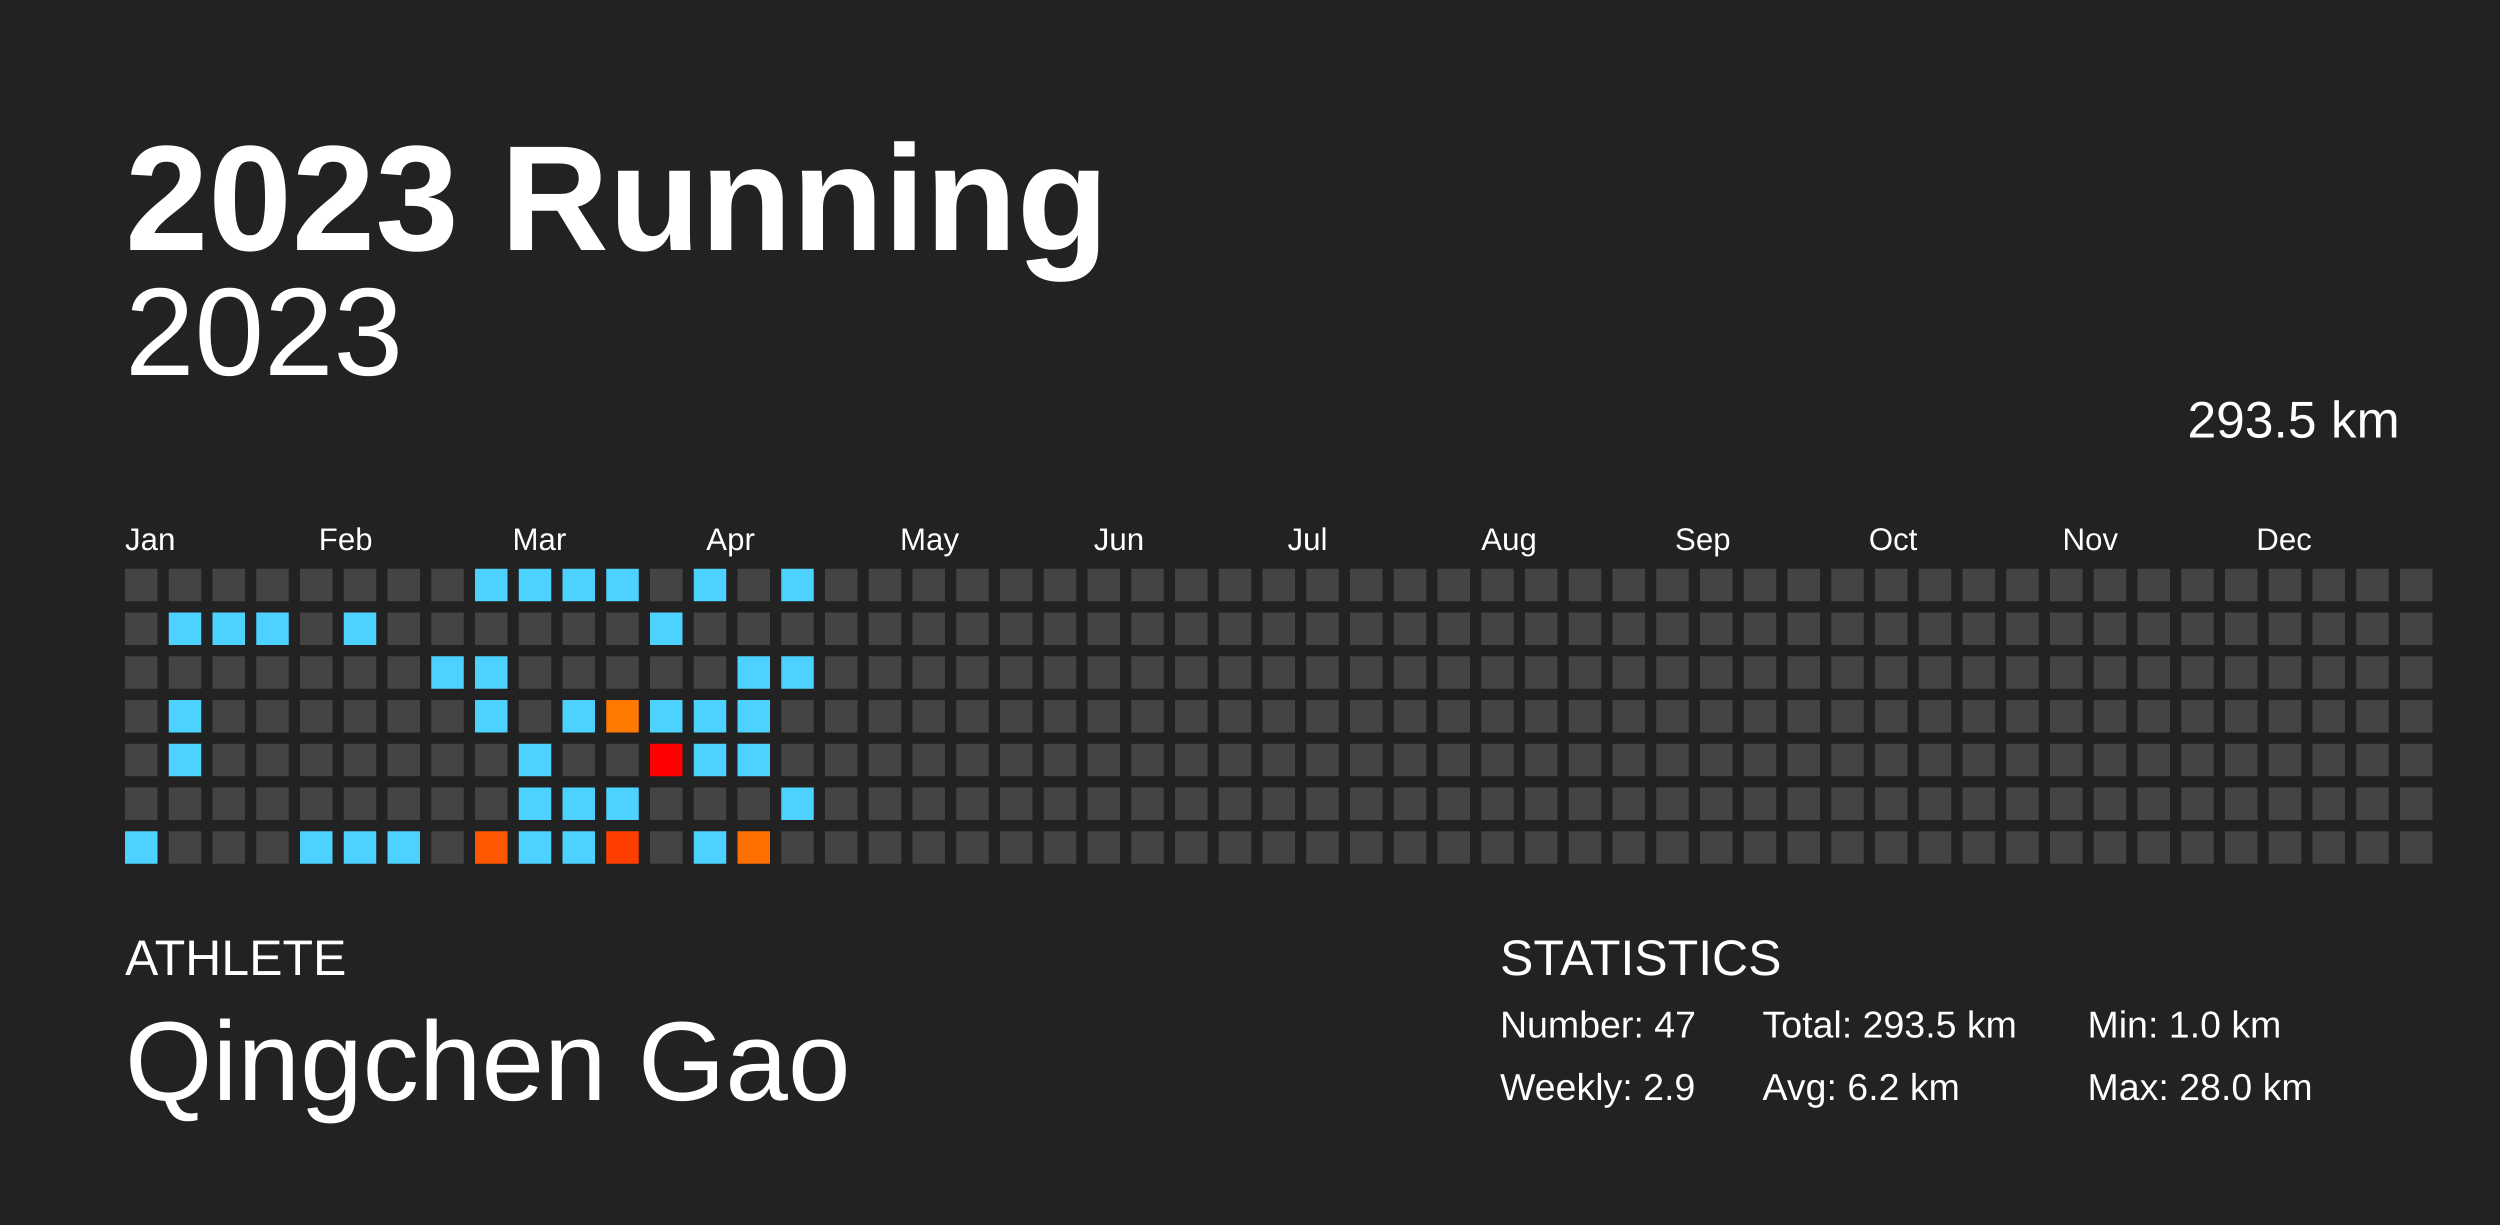
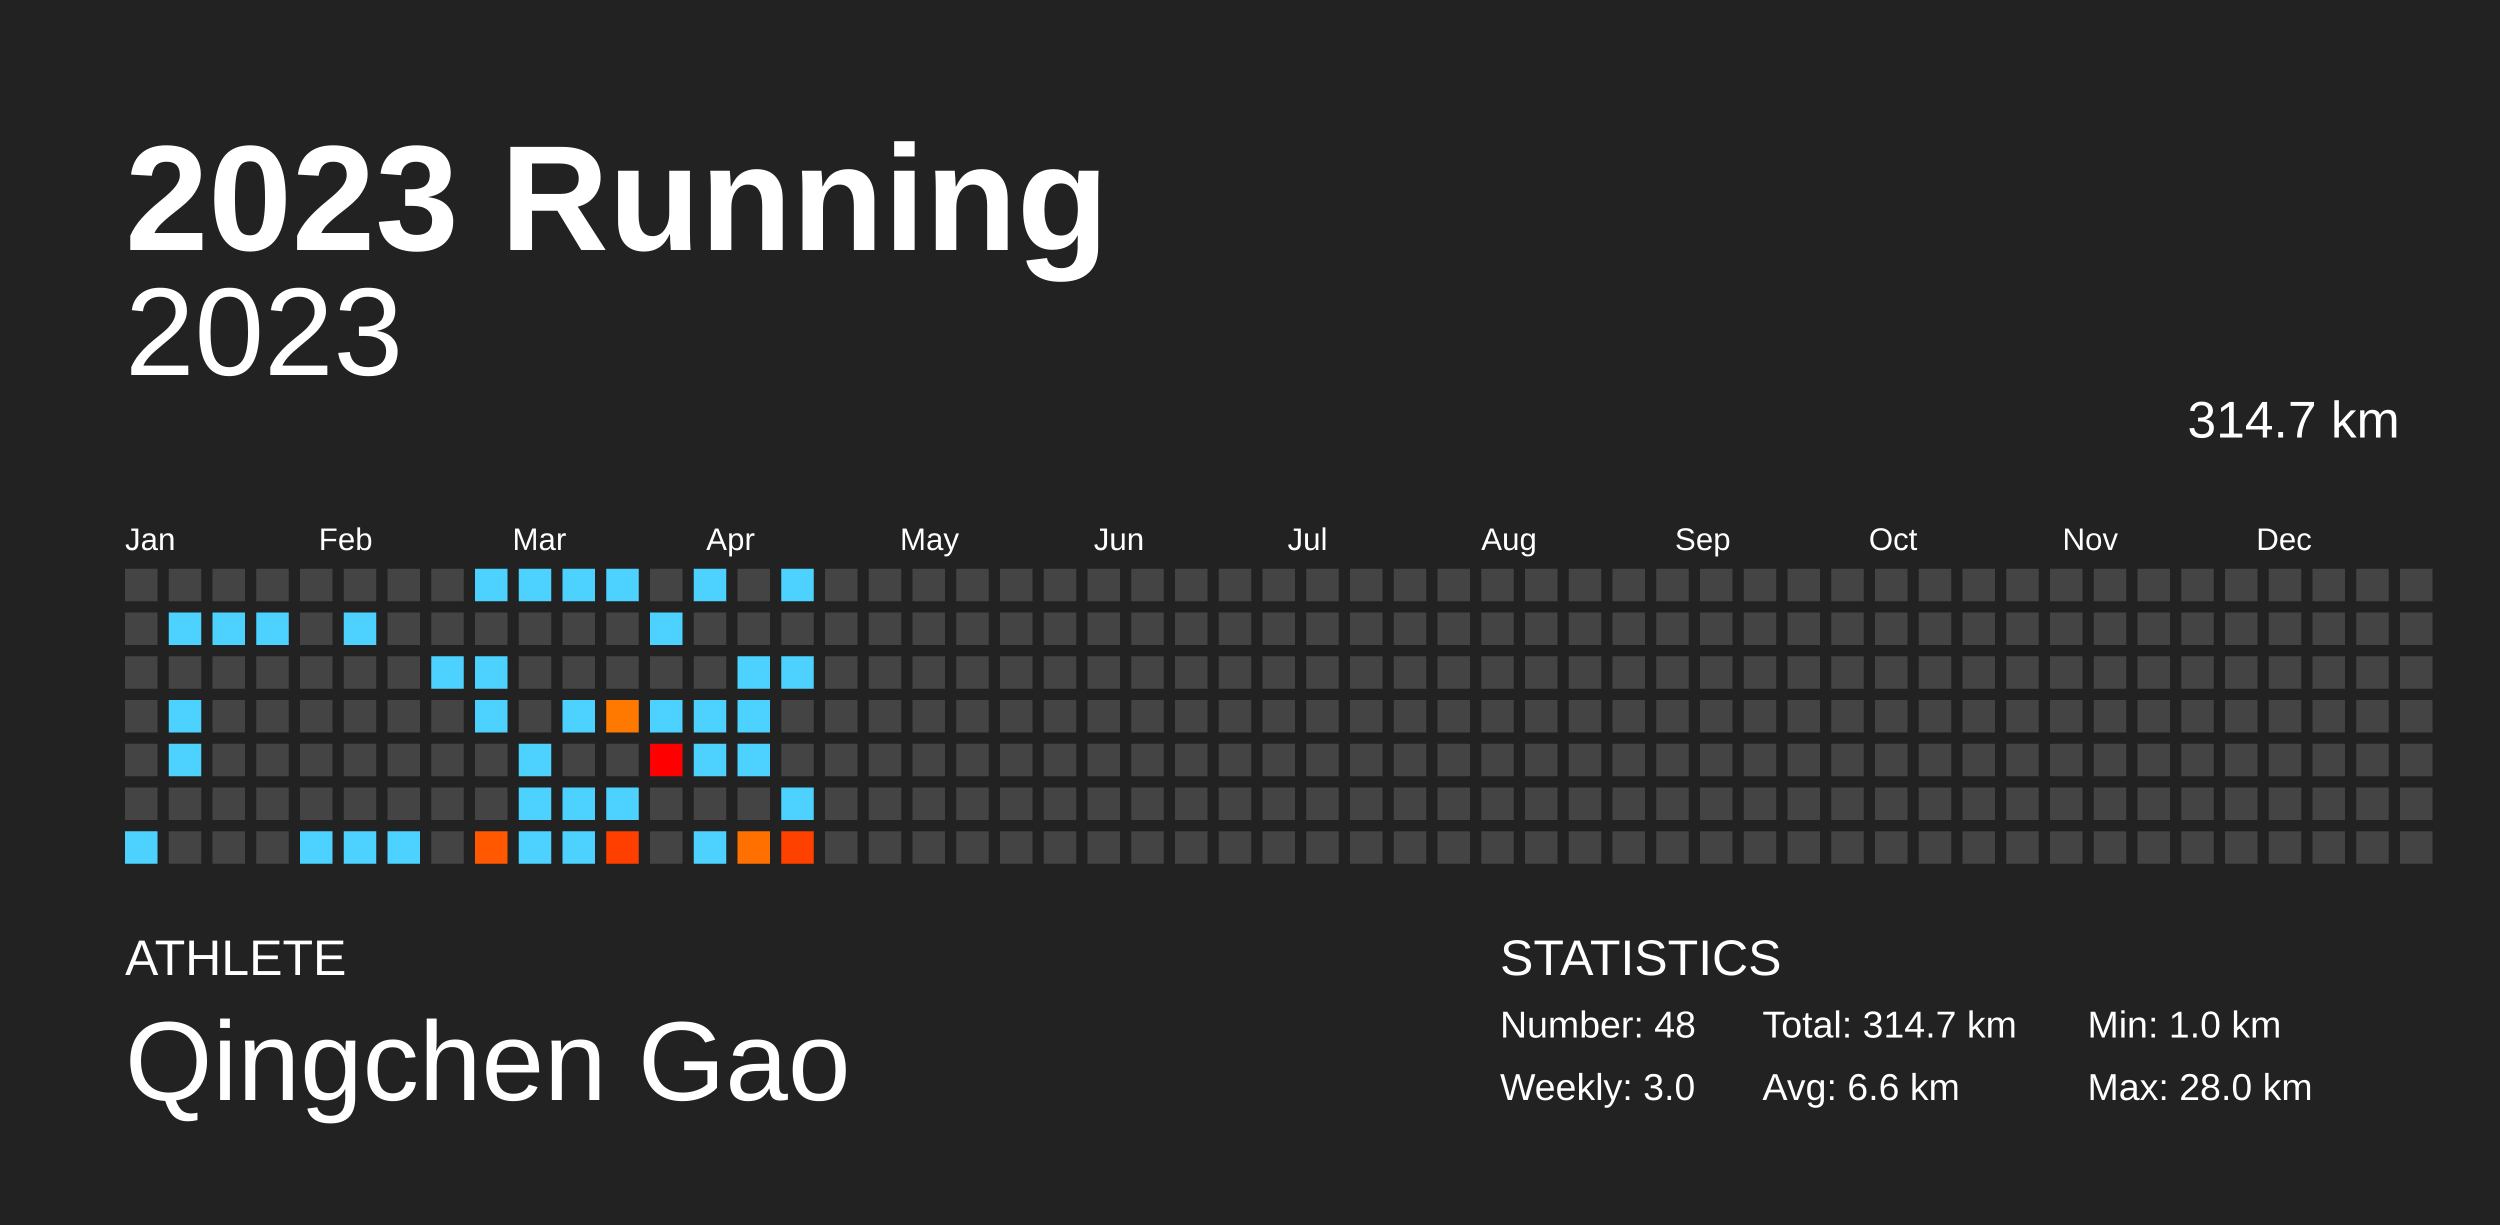
<svg xmlns="http://www.w3.org/2000/svg" baseProfile="full" height="98mm" version="1.1" viewBox="0,0,200,98" width="200mm">
  <defs />
  <rect fill="#222222" height="98" width="200" x="0" y="0" />
  <text fill="#FFFFFF" style="font-size:12px; font-family:Arial; font-weight:bold;" x="10" y="20">2023 Running</text>
  <text fill="#FFFFFF" style="font-size:4px; font-family:Arial" x="10" y="78">ATHLETE</text>
  <text fill="#FFFFFF" style="font-size:9px; font-family:Arial" x="10" y="88">Qingchen Gao</text>
  <text fill="#FFFFFF" style="font-size:4px; font-family:Arial" x="120" y="78">STATISTICS</text>
-   <text fill="#FFFFFF" style="font-size:3px; font-family:Arial" x="120" y="83">Number: 47</text>
-   <text fill="#FFFFFF" style="font-size:3px; font-family:Arial" x="120" y="88">Weekly: 2.9</text>
-   <text fill="#FFFFFF" style="font-size:3px; font-family:Arial" x="141" y="83">Total: 293.5 km</text>
-   <text fill="#FFFFFF" style="font-size:3px; font-family:Arial" x="141" y="88">Avg: 6.2 km</text>
+   <text fill="#FFFFFF" style="font-size:3px; font-family:Arial" x="120" y="83">Number: 48</text>
+   <text fill="#FFFFFF" style="font-size:3px; font-family:Arial" x="120" y="88">Weekly: 3.0</text>
+   <text fill="#FFFFFF" style="font-size:3px; font-family:Arial" x="141" y="83">Total: 314.7 km</text>
+   <text fill="#FFFFFF" style="font-size:3px; font-family:Arial" x="141" y="88">Avg: 6.6 km</text>
  <text fill="#FFFFFF" style="font-size:3px; font-family:Arial" x="167" y="83">Min: 1.0 km</text>
  <text fill="#FFFFFF" style="font-size:3px; font-family:Arial" x="167" y="88">Max: 28.0 km</text>
  <text alignment-baseline="hanging" fill="#FFFFFF" style="font-size:10.0px; font-family:Arial;" x="10" y="30">2023</text>
-   <text alignment-baseline="hanging" fill="#FFFFFF" style="font-size:4.125px; font-family:Arial;" x="175" y="35">293.5 km</text>
+   <text alignment-baseline="hanging" fill="#FFFFFF" style="font-size:4.125px; font-family:Arial;" x="175" y="35">314.7 km</text>
  <text fill="#FFFFFF" style="font-size:2.5px; font-family:Arial" x="10.0" y="44">Jan</text>
  <text fill="#FFFFFF" style="font-size:2.5px; font-family:Arial" x="25.5" y="44">Feb</text>
  <text fill="#FFFFFF" style="font-size:2.5px; font-family:Arial" x="41.0" y="44">Mar</text>
  <text fill="#FFFFFF" style="font-size:2.5px; font-family:Arial" x="56.5" y="44">Apr</text>
  <text fill="#FFFFFF" style="font-size:2.5px; font-family:Arial" x="72.0" y="44">May</text>
  <text fill="#FFFFFF" style="font-size:2.5px; font-family:Arial" x="87.5" y="44">Jun</text>
  <text fill="#FFFFFF" style="font-size:2.5px; font-family:Arial" x="103.0" y="44">Jul</text>
  <text fill="#FFFFFF" style="font-size:2.5px; font-family:Arial" x="118.5" y="44">Aug</text>
  <text fill="#FFFFFF" style="font-size:2.5px; font-family:Arial" x="134.0" y="44">Sep</text>
  <text fill="#FFFFFF" style="font-size:2.5px; font-family:Arial" x="149.5" y="44">Oct</text>
  <text fill="#FFFFFF" style="font-size:2.5px; font-family:Arial" x="165.0" y="44">Nov</text>
  <text fill="#FFFFFF" style="font-size:2.5px; font-family:Arial" x="180.5" y="44">Dec</text>
  <rect fill="#444444" height="2.6" width="2.6" x="10.0" y="45.5" />
  <rect fill="#444444" height="2.6" width="2.6" x="10.0" y="49.0" />
  <rect fill="#444444" height="2.6" width="2.6" x="10.0" y="52.5" />
  <rect fill="#444444" height="2.6" width="2.6" x="10.0" y="56.0" />
  <rect fill="#444444" height="2.6" width="2.6" x="10.0" y="59.5" />
  <rect fill="#444444" height="2.6" width="2.6" x="10.0" y="63.0" />
  <rect fill="#4dd2ff" height="2.6" width="2.6" x="10.0" y="66.5" />
  <rect fill="#444444" height="2.6" width="2.6" x="13.5" y="45.5" />
  <rect fill="#4dd2ff" height="2.6" width="2.6" x="13.5" y="49.0" />
  <rect fill="#444444" height="2.6" width="2.6" x="13.5" y="52.5" />
  <rect fill="#4dd2ff" height="2.6" width="2.6" x="13.5" y="56.0" />
  <rect fill="#4dd2ff" height="2.6" width="2.6" x="13.5" y="59.5" />
  <rect fill="#444444" height="2.6" width="2.6" x="13.5" y="63.0" />
  <rect fill="#444444" height="2.6" width="2.6" x="13.5" y="66.5" />
  <rect fill="#444444" height="2.6" width="2.6" x="17.0" y="45.5" />
  <rect fill="#4dd2ff" height="2.6" width="2.6" x="17.0" y="49.0" />
  <rect fill="#444444" height="2.6" width="2.6" x="17.0" y="52.5" />
  <rect fill="#444444" height="2.6" width="2.6" x="17.0" y="56.0" />
  <rect fill="#444444" height="2.6" width="2.6" x="17.0" y="59.5" />
  <rect fill="#444444" height="2.6" width="2.6" x="17.0" y="63.0" />
  <rect fill="#444444" height="2.6" width="2.6" x="17.0" y="66.5" />
  <rect fill="#444444" height="2.6" width="2.6" x="20.5" y="45.5" />
  <rect fill="#4dd2ff" height="2.6" width="2.6" x="20.5" y="49.0" />
  <rect fill="#444444" height="2.6" width="2.6" x="20.5" y="52.5" />
  <rect fill="#444444" height="2.6" width="2.6" x="20.5" y="56.0" />
  <rect fill="#444444" height="2.6" width="2.6" x="20.5" y="59.5" />
  <rect fill="#444444" height="2.6" width="2.6" x="20.5" y="63.0" />
  <rect fill="#444444" height="2.6" width="2.6" x="20.5" y="66.5" />
  <rect fill="#444444" height="2.6" width="2.6" x="24.0" y="45.5" />
  <rect fill="#444444" height="2.6" width="2.6" x="24.0" y="49.0" />
  <rect fill="#444444" height="2.6" width="2.6" x="24.0" y="52.5" />
  <rect fill="#444444" height="2.6" width="2.6" x="24.0" y="56.0" />
  <rect fill="#444444" height="2.6" width="2.6" x="24.0" y="59.5" />
  <rect fill="#444444" height="2.6" width="2.6" x="24.0" y="63.0" />
  <rect fill="#4dd2ff" height="2.6" width="2.6" x="24.0" y="66.5" />
  <rect fill="#444444" height="2.6" width="2.6" x="27.5" y="45.5" />
  <rect fill="#4dd2ff" height="2.6" width="2.6" x="27.5" y="49.0" />
  <rect fill="#444444" height="2.6" width="2.6" x="27.5" y="52.5" />
  <rect fill="#444444" height="2.6" width="2.6" x="27.5" y="56.0" />
  <rect fill="#444444" height="2.6" width="2.6" x="27.5" y="59.5" />
  <rect fill="#444444" height="2.6" width="2.6" x="27.5" y="63.0" />
  <rect fill="#4dd2ff" height="2.6" width="2.6" x="27.5" y="66.5" />
  <rect fill="#444444" height="2.6" width="2.6" x="31.0" y="45.5" />
  <rect fill="#444444" height="2.6" width="2.6" x="31.0" y="49.0" />
  <rect fill="#444444" height="2.6" width="2.6" x="31.0" y="52.5" />
  <rect fill="#444444" height="2.6" width="2.6" x="31.0" y="56.0" />
  <rect fill="#444444" height="2.6" width="2.6" x="31.0" y="59.5" />
  <rect fill="#444444" height="2.6" width="2.6" x="31.0" y="63.0" />
  <rect fill="#4dd2ff" height="2.6" width="2.6" x="31.0" y="66.5" />
  <rect fill="#444444" height="2.6" width="2.6" x="34.5" y="45.5" />
  <rect fill="#444444" height="2.6" width="2.6" x="34.5" y="49.0" />
  <rect fill="#4dd2ff" height="2.6" width="2.6" x="34.5" y="52.5" />
  <rect fill="#444444" height="2.6" width="2.6" x="34.5" y="56.0" />
  <rect fill="#444444" height="2.6" width="2.6" x="34.5" y="59.5" />
  <rect fill="#444444" height="2.6" width="2.6" x="34.5" y="63.0" />
  <rect fill="#444444" height="2.6" width="2.6" x="34.5" y="66.5" />
  <rect fill="#4dd2ff" height="2.6" width="2.6" x="38.0" y="45.5" />
  <rect fill="#444444" height="2.6" width="2.6" x="38.0" y="49.0" />
  <rect fill="#4dd2ff" height="2.6" width="2.6" x="38.0" y="52.5" />
  <rect fill="#4dd2ff" height="2.6" width="2.6" x="38.0" y="56.0" />
  <rect fill="#444444" height="2.6" width="2.6" x="38.0" y="59.5" />
  <rect fill="#444444" height="2.6" width="2.6" x="38.0" y="63.0" />
  <rect fill="#ff5800" height="2.6" width="2.6" x="38.0" y="66.5" />
  <rect fill="#4dd2ff" height="2.6" width="2.6" x="41.5" y="45.5" />
  <rect fill="#444444" height="2.6" width="2.6" x="41.5" y="49.0" />
  <rect fill="#444444" height="2.6" width="2.6" x="41.5" y="52.5" />
  <rect fill="#444444" height="2.6" width="2.6" x="41.5" y="56.0" />
  <rect fill="#4dd2ff" height="2.6" width="2.6" x="41.5" y="59.5" />
  <rect fill="#4dd2ff" height="2.6" width="2.6" x="41.5" y="63.0" />
  <rect fill="#4dd2ff" height="2.6" width="2.6" x="41.5" y="66.5" />
  <rect fill="#4dd2ff" height="2.6" width="2.6" x="45.0" y="45.5" />
  <rect fill="#444444" height="2.6" width="2.6" x="45.0" y="49.0" />
  <rect fill="#444444" height="2.6" width="2.6" x="45.0" y="52.5" />
  <rect fill="#4dd2ff" height="2.6" width="2.6" x="45.0" y="56.0" />
  <rect fill="#444444" height="2.6" width="2.6" x="45.0" y="59.5" />
  <rect fill="#4dd2ff" height="2.6" width="2.6" x="45.0" y="63.0" />
  <rect fill="#4dd2ff" height="2.6" width="2.6" x="45.0" y="66.5" />
  <rect fill="#4dd2ff" height="2.6" width="2.6" x="48.5" y="45.5" />
  <rect fill="#444444" height="2.6" width="2.6" x="48.5" y="49.0" />
  <rect fill="#444444" height="2.6" width="2.6" x="48.5" y="52.5" />
  <rect fill="#ff7900" height="2.6" width="2.6" x="48.5" y="56.0" />
  <rect fill="#444444" height="2.6" width="2.6" x="48.5" y="59.5" />
  <rect fill="#4dd2ff" height="2.6" width="2.6" x="48.5" y="63.0" />
  <rect fill="#ff3f00" height="2.6" width="2.6" x="48.5" y="66.5" />
  <rect fill="#444444" height="2.6" width="2.6" x="52.0" y="45.5" />
  <rect fill="#4dd2ff" height="2.6" width="2.6" x="52.0" y="49.0" />
  <rect fill="#444444" height="2.6" width="2.6" x="52.0" y="52.5" />
  <rect fill="#4dd2ff" height="2.6" width="2.6" x="52.0" y="56.0" />
  <rect fill="#ff0000" height="2.6" width="2.6" x="52.0" y="59.5" />
  <rect fill="#444444" height="2.6" width="2.6" x="52.0" y="63.0" />
  <rect fill="#444444" height="2.6" width="2.6" x="52.0" y="66.5" />
  <rect fill="#4dd2ff" height="2.6" width="2.6" x="55.5" y="45.5" />
  <rect fill="#444444" height="2.6" width="2.6" x="55.5" y="49.0" />
  <rect fill="#444444" height="2.6" width="2.6" x="55.5" y="52.5" />
  <rect fill="#4dd2ff" height="2.6" width="2.6" x="55.5" y="56.0" />
  <rect fill="#4dd2ff" height="2.6" width="2.6" x="55.5" y="59.5" />
  <rect fill="#444444" height="2.6" width="2.6" x="55.5" y="63.0" />
  <rect fill="#4dd2ff" height="2.6" width="2.6" x="55.5" y="66.5" />
  <rect fill="#444444" height="2.6" width="2.6" x="59.0" y="45.5" />
  <rect fill="#444444" height="2.6" width="2.6" x="59.0" y="49.0" />
  <rect fill="#4dd2ff" height="2.6" width="2.6" x="59.0" y="52.5" />
  <rect fill="#4dd2ff" height="2.6" width="2.6" x="59.0" y="56.0" />
  <rect fill="#4dd2ff" height="2.6" width="2.6" x="59.0" y="59.5" />
  <rect fill="#444444" height="2.6" width="2.6" x="59.0" y="63.0" />
  <rect fill="#ff7000" height="2.6" width="2.6" x="59.0" y="66.5" />
  <rect fill="#4dd2ff" height="2.6" width="2.6" x="62.5" y="45.5" />
  <rect fill="#444444" height="2.6" width="2.6" x="62.5" y="49.0" />
  <rect fill="#4dd2ff" height="2.6" width="2.6" x="62.5" y="52.5" />
  <rect fill="#444444" height="2.6" width="2.6" x="62.5" y="56.0" />
  <rect fill="#444444" height="2.6" width="2.6" x="62.5" y="59.5" />
  <rect fill="#4dd2ff" height="2.6" width="2.6" x="62.5" y="63.0" />
-   <rect fill="#444444" height="2.6" width="2.6" x="62.5" y="66.5" />
+   <rect fill="#ff4100" height="2.6" width="2.6" x="62.5" y="66.5" />
  <rect fill="#444444" height="2.6" width="2.6" x="66.0" y="45.5" />
  <rect fill="#444444" height="2.6" width="2.6" x="66.0" y="49.0" />
  <rect fill="#444444" height="2.6" width="2.6" x="66.0" y="52.5" />
  <rect fill="#444444" height="2.6" width="2.6" x="66.0" y="56.0" />
  <rect fill="#444444" height="2.6" width="2.6" x="66.0" y="59.5" />
  <rect fill="#444444" height="2.6" width="2.6" x="66.0" y="63.0" />
  <rect fill="#444444" height="2.6" width="2.6" x="66.0" y="66.5" />
  <rect fill="#444444" height="2.6" width="2.6" x="69.5" y="45.5" />
  <rect fill="#444444" height="2.6" width="2.6" x="69.5" y="49.0" />
  <rect fill="#444444" height="2.6" width="2.6" x="69.5" y="52.5" />
  <rect fill="#444444" height="2.6" width="2.6" x="69.5" y="56.0" />
  <rect fill="#444444" height="2.6" width="2.6" x="69.5" y="59.5" />
  <rect fill="#444444" height="2.6" width="2.6" x="69.5" y="63.0" />
  <rect fill="#444444" height="2.6" width="2.6" x="69.5" y="66.5" />
  <rect fill="#444444" height="2.6" width="2.6" x="73.0" y="45.5" />
  <rect fill="#444444" height="2.6" width="2.6" x="73.0" y="49.0" />
  <rect fill="#444444" height="2.6" width="2.6" x="73.0" y="52.5" />
  <rect fill="#444444" height="2.6" width="2.6" x="73.0" y="56.0" />
  <rect fill="#444444" height="2.6" width="2.6" x="73.0" y="59.5" />
  <rect fill="#444444" height="2.6" width="2.6" x="73.0" y="63.0" />
  <rect fill="#444444" height="2.6" width="2.6" x="73.0" y="66.5" />
  <rect fill="#444444" height="2.6" width="2.6" x="76.5" y="45.5" />
  <rect fill="#444444" height="2.6" width="2.6" x="76.5" y="49.0" />
  <rect fill="#444444" height="2.6" width="2.6" x="76.5" y="52.5" />
  <rect fill="#444444" height="2.6" width="2.6" x="76.5" y="56.0" />
  <rect fill="#444444" height="2.6" width="2.6" x="76.5" y="59.5" />
  <rect fill="#444444" height="2.6" width="2.6" x="76.5" y="63.0" />
  <rect fill="#444444" height="2.6" width="2.6" x="76.5" y="66.5" />
  <rect fill="#444444" height="2.6" width="2.6" x="80.0" y="45.5" />
  <rect fill="#444444" height="2.6" width="2.6" x="80.0" y="49.0" />
  <rect fill="#444444" height="2.6" width="2.6" x="80.0" y="52.5" />
  <rect fill="#444444" height="2.6" width="2.6" x="80.0" y="56.0" />
  <rect fill="#444444" height="2.6" width="2.6" x="80.0" y="59.5" />
  <rect fill="#444444" height="2.6" width="2.6" x="80.0" y="63.0" />
  <rect fill="#444444" height="2.6" width="2.6" x="80.0" y="66.5" />
  <rect fill="#444444" height="2.6" width="2.6" x="83.5" y="45.5" />
  <rect fill="#444444" height="2.6" width="2.6" x="83.5" y="49.0" />
  <rect fill="#444444" height="2.6" width="2.6" x="83.5" y="52.5" />
  <rect fill="#444444" height="2.6" width="2.6" x="83.5" y="56.0" />
  <rect fill="#444444" height="2.6" width="2.6" x="83.5" y="59.5" />
  <rect fill="#444444" height="2.6" width="2.6" x="83.5" y="63.0" />
  <rect fill="#444444" height="2.6" width="2.6" x="83.5" y="66.5" />
  <rect fill="#444444" height="2.6" width="2.6" x="87.0" y="45.5" />
  <rect fill="#444444" height="2.6" width="2.6" x="87.0" y="49.0" />
  <rect fill="#444444" height="2.6" width="2.6" x="87.0" y="52.5" />
  <rect fill="#444444" height="2.6" width="2.6" x="87.0" y="56.0" />
  <rect fill="#444444" height="2.6" width="2.6" x="87.0" y="59.5" />
  <rect fill="#444444" height="2.6" width="2.6" x="87.0" y="63.0" />
  <rect fill="#444444" height="2.6" width="2.6" x="87.0" y="66.5" />
  <rect fill="#444444" height="2.6" width="2.6" x="90.5" y="45.5" />
  <rect fill="#444444" height="2.6" width="2.6" x="90.5" y="49.0" />
  <rect fill="#444444" height="2.6" width="2.6" x="90.5" y="52.5" />
  <rect fill="#444444" height="2.6" width="2.6" x="90.5" y="56.0" />
  <rect fill="#444444" height="2.6" width="2.6" x="90.5" y="59.5" />
  <rect fill="#444444" height="2.6" width="2.6" x="90.5" y="63.0" />
  <rect fill="#444444" height="2.6" width="2.6" x="90.5" y="66.5" />
  <rect fill="#444444" height="2.6" width="2.6" x="94.0" y="45.5" />
  <rect fill="#444444" height="2.6" width="2.6" x="94.0" y="49.0" />
  <rect fill="#444444" height="2.6" width="2.6" x="94.0" y="52.5" />
  <rect fill="#444444" height="2.6" width="2.6" x="94.0" y="56.0" />
  <rect fill="#444444" height="2.6" width="2.6" x="94.0" y="59.5" />
  <rect fill="#444444" height="2.6" width="2.6" x="94.0" y="63.0" />
  <rect fill="#444444" height="2.6" width="2.6" x="94.0" y="66.5" />
  <rect fill="#444444" height="2.6" width="2.6" x="97.5" y="45.5" />
  <rect fill="#444444" height="2.6" width="2.6" x="97.5" y="49.0" />
  <rect fill="#444444" height="2.6" width="2.6" x="97.5" y="52.5" />
  <rect fill="#444444" height="2.6" width="2.6" x="97.5" y="56.0" />
  <rect fill="#444444" height="2.6" width="2.6" x="97.5" y="59.5" />
  <rect fill="#444444" height="2.6" width="2.6" x="97.5" y="63.0" />
  <rect fill="#444444" height="2.6" width="2.6" x="97.5" y="66.5" />
  <rect fill="#444444" height="2.6" width="2.6" x="101.0" y="45.5" />
  <rect fill="#444444" height="2.6" width="2.6" x="101.0" y="49.0" />
  <rect fill="#444444" height="2.6" width="2.6" x="101.0" y="52.5" />
  <rect fill="#444444" height="2.6" width="2.6" x="101.0" y="56.0" />
  <rect fill="#444444" height="2.6" width="2.6" x="101.0" y="59.5" />
  <rect fill="#444444" height="2.6" width="2.6" x="101.0" y="63.0" />
  <rect fill="#444444" height="2.6" width="2.6" x="101.0" y="66.5" />
  <rect fill="#444444" height="2.6" width="2.6" x="104.5" y="45.5" />
  <rect fill="#444444" height="2.6" width="2.6" x="104.5" y="49.0" />
  <rect fill="#444444" height="2.6" width="2.6" x="104.5" y="52.5" />
  <rect fill="#444444" height="2.6" width="2.6" x="104.5" y="56.0" />
  <rect fill="#444444" height="2.6" width="2.6" x="104.5" y="59.5" />
  <rect fill="#444444" height="2.6" width="2.6" x="104.5" y="63.0" />
  <rect fill="#444444" height="2.6" width="2.6" x="104.5" y="66.5" />
  <rect fill="#444444" height="2.6" width="2.6" x="108.0" y="45.5" />
  <rect fill="#444444" height="2.6" width="2.6" x="108.0" y="49.0" />
  <rect fill="#444444" height="2.6" width="2.6" x="108.0" y="52.5" />
  <rect fill="#444444" height="2.6" width="2.6" x="108.0" y="56.0" />
  <rect fill="#444444" height="2.6" width="2.6" x="108.0" y="59.5" />
  <rect fill="#444444" height="2.6" width="2.6" x="108.0" y="63.0" />
  <rect fill="#444444" height="2.6" width="2.6" x="108.0" y="66.5" />
  <rect fill="#444444" height="2.6" width="2.6" x="111.5" y="45.5" />
  <rect fill="#444444" height="2.6" width="2.6" x="111.5" y="49.0" />
  <rect fill="#444444" height="2.6" width="2.6" x="111.5" y="52.5" />
  <rect fill="#444444" height="2.6" width="2.6" x="111.5" y="56.0" />
  <rect fill="#444444" height="2.6" width="2.6" x="111.5" y="59.5" />
  <rect fill="#444444" height="2.6" width="2.6" x="111.5" y="63.0" />
  <rect fill="#444444" height="2.6" width="2.6" x="111.5" y="66.5" />
  <rect fill="#444444" height="2.6" width="2.6" x="115.0" y="45.5" />
  <rect fill="#444444" height="2.6" width="2.6" x="115.0" y="49.0" />
  <rect fill="#444444" height="2.6" width="2.6" x="115.0" y="52.5" />
  <rect fill="#444444" height="2.6" width="2.6" x="115.0" y="56.0" />
  <rect fill="#444444" height="2.6" width="2.6" x="115.0" y="59.5" />
  <rect fill="#444444" height="2.6" width="2.6" x="115.0" y="63.0" />
  <rect fill="#444444" height="2.6" width="2.6" x="115.0" y="66.5" />
  <rect fill="#444444" height="2.6" width="2.6" x="118.5" y="45.5" />
  <rect fill="#444444" height="2.6" width="2.6" x="118.5" y="49.0" />
  <rect fill="#444444" height="2.6" width="2.6" x="118.5" y="52.5" />
  <rect fill="#444444" height="2.6" width="2.6" x="118.5" y="56.0" />
  <rect fill="#444444" height="2.6" width="2.6" x="118.5" y="59.5" />
  <rect fill="#444444" height="2.6" width="2.6" x="118.5" y="63.0" />
  <rect fill="#444444" height="2.6" width="2.6" x="118.5" y="66.5" />
  <rect fill="#444444" height="2.6" width="2.6" x="122.0" y="45.5" />
  <rect fill="#444444" height="2.6" width="2.6" x="122.0" y="49.0" />
  <rect fill="#444444" height="2.6" width="2.6" x="122.0" y="52.5" />
  <rect fill="#444444" height="2.6" width="2.6" x="122.0" y="56.0" />
  <rect fill="#444444" height="2.6" width="2.6" x="122.0" y="59.5" />
  <rect fill="#444444" height="2.6" width="2.6" x="122.0" y="63.0" />
  <rect fill="#444444" height="2.6" width="2.6" x="122.0" y="66.5" />
  <rect fill="#444444" height="2.6" width="2.6" x="125.5" y="45.5" />
  <rect fill="#444444" height="2.6" width="2.6" x="125.5" y="49.0" />
  <rect fill="#444444" height="2.6" width="2.6" x="125.5" y="52.5" />
  <rect fill="#444444" height="2.6" width="2.6" x="125.5" y="56.0" />
  <rect fill="#444444" height="2.6" width="2.6" x="125.5" y="59.5" />
  <rect fill="#444444" height="2.6" width="2.6" x="125.5" y="63.0" />
  <rect fill="#444444" height="2.6" width="2.6" x="125.5" y="66.5" />
  <rect fill="#444444" height="2.6" width="2.6" x="129.0" y="45.5" />
  <rect fill="#444444" height="2.6" width="2.6" x="129.0" y="49.0" />
  <rect fill="#444444" height="2.6" width="2.6" x="129.0" y="52.5" />
  <rect fill="#444444" height="2.6" width="2.6" x="129.0" y="56.0" />
  <rect fill="#444444" height="2.6" width="2.6" x="129.0" y="59.5" />
  <rect fill="#444444" height="2.6" width="2.6" x="129.0" y="63.0" />
  <rect fill="#444444" height="2.6" width="2.6" x="129.0" y="66.5" />
  <rect fill="#444444" height="2.6" width="2.6" x="132.5" y="45.5" />
  <rect fill="#444444" height="2.6" width="2.6" x="132.5" y="49.0" />
  <rect fill="#444444" height="2.6" width="2.6" x="132.5" y="52.5" />
  <rect fill="#444444" height="2.6" width="2.6" x="132.5" y="56.0" />
  <rect fill="#444444" height="2.6" width="2.6" x="132.5" y="59.5" />
  <rect fill="#444444" height="2.6" width="2.6" x="132.5" y="63.0" />
  <rect fill="#444444" height="2.6" width="2.6" x="132.5" y="66.5" />
  <rect fill="#444444" height="2.6" width="2.6" x="136.0" y="45.5" />
  <rect fill="#444444" height="2.6" width="2.6" x="136.0" y="49.0" />
  <rect fill="#444444" height="2.6" width="2.6" x="136.0" y="52.5" />
  <rect fill="#444444" height="2.6" width="2.6" x="136.0" y="56.0" />
  <rect fill="#444444" height="2.6" width="2.6" x="136.0" y="59.5" />
  <rect fill="#444444" height="2.6" width="2.6" x="136.0" y="63.0" />
  <rect fill="#444444" height="2.6" width="2.6" x="136.0" y="66.5" />
  <rect fill="#444444" height="2.6" width="2.6" x="139.5" y="45.5" />
  <rect fill="#444444" height="2.6" width="2.6" x="139.5" y="49.0" />
  <rect fill="#444444" height="2.6" width="2.6" x="139.5" y="52.5" />
  <rect fill="#444444" height="2.6" width="2.6" x="139.5" y="56.0" />
  <rect fill="#444444" height="2.6" width="2.6" x="139.5" y="59.5" />
  <rect fill="#444444" height="2.6" width="2.6" x="139.5" y="63.0" />
  <rect fill="#444444" height="2.6" width="2.6" x="139.5" y="66.5" />
  <rect fill="#444444" height="2.6" width="2.6" x="143.0" y="45.5" />
  <rect fill="#444444" height="2.6" width="2.6" x="143.0" y="49.0" />
  <rect fill="#444444" height="2.6" width="2.6" x="143.0" y="52.5" />
  <rect fill="#444444" height="2.6" width="2.6" x="143.0" y="56.0" />
  <rect fill="#444444" height="2.6" width="2.6" x="143.0" y="59.5" />
  <rect fill="#444444" height="2.6" width="2.6" x="143.0" y="63.0" />
  <rect fill="#444444" height="2.6" width="2.6" x="143.0" y="66.5" />
  <rect fill="#444444" height="2.6" width="2.6" x="146.5" y="45.5" />
  <rect fill="#444444" height="2.6" width="2.6" x="146.5" y="49.0" />
  <rect fill="#444444" height="2.6" width="2.6" x="146.5" y="52.5" />
  <rect fill="#444444" height="2.6" width="2.6" x="146.5" y="56.0" />
  <rect fill="#444444" height="2.6" width="2.6" x="146.5" y="59.5" />
  <rect fill="#444444" height="2.6" width="2.6" x="146.5" y="63.0" />
  <rect fill="#444444" height="2.6" width="2.6" x="146.5" y="66.5" />
  <rect fill="#444444" height="2.6" width="2.6" x="150.0" y="45.5" />
  <rect fill="#444444" height="2.6" width="2.6" x="150.0" y="49.0" />
  <rect fill="#444444" height="2.6" width="2.6" x="150.0" y="52.5" />
  <rect fill="#444444" height="2.6" width="2.6" x="150.0" y="56.0" />
  <rect fill="#444444" height="2.6" width="2.6" x="150.0" y="59.5" />
  <rect fill="#444444" height="2.6" width="2.6" x="150.0" y="63.0" />
  <rect fill="#444444" height="2.6" width="2.6" x="150.0" y="66.5" />
  <rect fill="#444444" height="2.6" width="2.6" x="153.5" y="45.5" />
  <rect fill="#444444" height="2.6" width="2.6" x="153.5" y="49.0" />
  <rect fill="#444444" height="2.6" width="2.6" x="153.5" y="52.5" />
  <rect fill="#444444" height="2.6" width="2.6" x="153.5" y="56.0" />
  <rect fill="#444444" height="2.6" width="2.6" x="153.5" y="59.5" />
  <rect fill="#444444" height="2.6" width="2.6" x="153.5" y="63.0" />
  <rect fill="#444444" height="2.6" width="2.6" x="153.5" y="66.5" />
  <rect fill="#444444" height="2.6" width="2.6" x="157.0" y="45.5" />
  <rect fill="#444444" height="2.6" width="2.6" x="157.0" y="49.0" />
  <rect fill="#444444" height="2.6" width="2.6" x="157.0" y="52.5" />
  <rect fill="#444444" height="2.6" width="2.6" x="157.0" y="56.0" />
  <rect fill="#444444" height="2.6" width="2.6" x="157.0" y="59.5" />
  <rect fill="#444444" height="2.6" width="2.6" x="157.0" y="63.0" />
  <rect fill="#444444" height="2.6" width="2.6" x="157.0" y="66.5" />
  <rect fill="#444444" height="2.6" width="2.6" x="160.5" y="45.5" />
  <rect fill="#444444" height="2.6" width="2.6" x="160.5" y="49.0" />
  <rect fill="#444444" height="2.6" width="2.6" x="160.5" y="52.5" />
  <rect fill="#444444" height="2.6" width="2.6" x="160.5" y="56.0" />
  <rect fill="#444444" height="2.6" width="2.6" x="160.5" y="59.5" />
  <rect fill="#444444" height="2.6" width="2.6" x="160.5" y="63.0" />
  <rect fill="#444444" height="2.6" width="2.6" x="160.5" y="66.5" />
  <rect fill="#444444" height="2.6" width="2.6" x="164.0" y="45.5" />
  <rect fill="#444444" height="2.6" width="2.6" x="164.0" y="49.0" />
  <rect fill="#444444" height="2.6" width="2.6" x="164.0" y="52.5" />
  <rect fill="#444444" height="2.6" width="2.6" x="164.0" y="56.0" />
  <rect fill="#444444" height="2.6" width="2.6" x="164.0" y="59.5" />
  <rect fill="#444444" height="2.6" width="2.6" x="164.0" y="63.0" />
  <rect fill="#444444" height="2.6" width="2.6" x="164.0" y="66.5" />
  <rect fill="#444444" height="2.6" width="2.6" x="167.5" y="45.5" />
  <rect fill="#444444" height="2.6" width="2.6" x="167.5" y="49.0" />
  <rect fill="#444444" height="2.6" width="2.6" x="167.5" y="52.5" />
  <rect fill="#444444" height="2.6" width="2.6" x="167.5" y="56.0" />
  <rect fill="#444444" height="2.6" width="2.6" x="167.5" y="59.5" />
  <rect fill="#444444" height="2.6" width="2.6" x="167.5" y="63.0" />
  <rect fill="#444444" height="2.6" width="2.6" x="167.5" y="66.5" />
  <rect fill="#444444" height="2.6" width="2.6" x="171.0" y="45.5" />
  <rect fill="#444444" height="2.6" width="2.6" x="171.0" y="49.0" />
  <rect fill="#444444" height="2.6" width="2.6" x="171.0" y="52.5" />
  <rect fill="#444444" height="2.6" width="2.6" x="171.0" y="56.0" />
  <rect fill="#444444" height="2.6" width="2.6" x="171.0" y="59.5" />
  <rect fill="#444444" height="2.6" width="2.6" x="171.0" y="63.0" />
  <rect fill="#444444" height="2.6" width="2.6" x="171.0" y="66.5" />
  <rect fill="#444444" height="2.6" width="2.6" x="174.5" y="45.5" />
  <rect fill="#444444" height="2.6" width="2.6" x="174.5" y="49.0" />
  <rect fill="#444444" height="2.6" width="2.6" x="174.5" y="52.5" />
  <rect fill="#444444" height="2.6" width="2.6" x="174.5" y="56.0" />
  <rect fill="#444444" height="2.6" width="2.6" x="174.5" y="59.5" />
  <rect fill="#444444" height="2.6" width="2.6" x="174.5" y="63.0" />
  <rect fill="#444444" height="2.6" width="2.6" x="174.5" y="66.5" />
  <rect fill="#444444" height="2.6" width="2.6" x="178.0" y="45.5" />
  <rect fill="#444444" height="2.6" width="2.6" x="178.0" y="49.0" />
  <rect fill="#444444" height="2.6" width="2.6" x="178.0" y="52.5" />
  <rect fill="#444444" height="2.6" width="2.6" x="178.0" y="56.0" />
  <rect fill="#444444" height="2.6" width="2.6" x="178.0" y="59.5" />
  <rect fill="#444444" height="2.6" width="2.6" x="178.0" y="63.0" />
  <rect fill="#444444" height="2.6" width="2.6" x="178.0" y="66.5" />
  <rect fill="#444444" height="2.6" width="2.6" x="181.5" y="45.5" />
  <rect fill="#444444" height="2.6" width="2.6" x="181.5" y="49.0" />
  <rect fill="#444444" height="2.6" width="2.6" x="181.5" y="52.5" />
  <rect fill="#444444" height="2.6" width="2.6" x="181.5" y="56.0" />
  <rect fill="#444444" height="2.6" width="2.6" x="181.5" y="59.5" />
  <rect fill="#444444" height="2.6" width="2.6" x="181.5" y="63.0" />
  <rect fill="#444444" height="2.6" width="2.6" x="181.5" y="66.5" />
  <rect fill="#444444" height="2.6" width="2.6" x="185.0" y="45.5" />
  <rect fill="#444444" height="2.6" width="2.6" x="185.0" y="49.0" />
  <rect fill="#444444" height="2.6" width="2.6" x="185.0" y="52.5" />
  <rect fill="#444444" height="2.6" width="2.6" x="185.0" y="56.0" />
  <rect fill="#444444" height="2.6" width="2.6" x="185.0" y="59.5" />
  <rect fill="#444444" height="2.6" width="2.6" x="185.0" y="63.0" />
  <rect fill="#444444" height="2.6" width="2.6" x="185.0" y="66.5" />
  <rect fill="#444444" height="2.6" width="2.6" x="188.5" y="45.5" />
  <rect fill="#444444" height="2.6" width="2.6" x="188.5" y="49.0" />
  <rect fill="#444444" height="2.6" width="2.6" x="188.5" y="52.5" />
  <rect fill="#444444" height="2.6" width="2.6" x="188.5" y="56.0" />
  <rect fill="#444444" height="2.6" width="2.6" x="188.5" y="59.5" />
  <rect fill="#444444" height="2.6" width="2.6" x="188.5" y="63.0" />
  <rect fill="#444444" height="2.6" width="2.6" x="188.5" y="66.5" />
  <rect fill="#444444" height="2.6" width="2.6" x="192.0" y="45.5" />
  <rect fill="#444444" height="2.6" width="2.6" x="192.0" y="49.0" />
  <rect fill="#444444" height="2.6" width="2.6" x="192.0" y="52.5" />
  <rect fill="#444444" height="2.6" width="2.6" x="192.0" y="56.0" />
  <rect fill="#444444" height="2.6" width="2.6" x="192.0" y="59.5" />
  <rect fill="#444444" height="2.6" width="2.6" x="192.0" y="63.0" />
  <rect fill="#444444" height="2.6" width="2.6" x="192.0" y="66.5" />
</svg>
